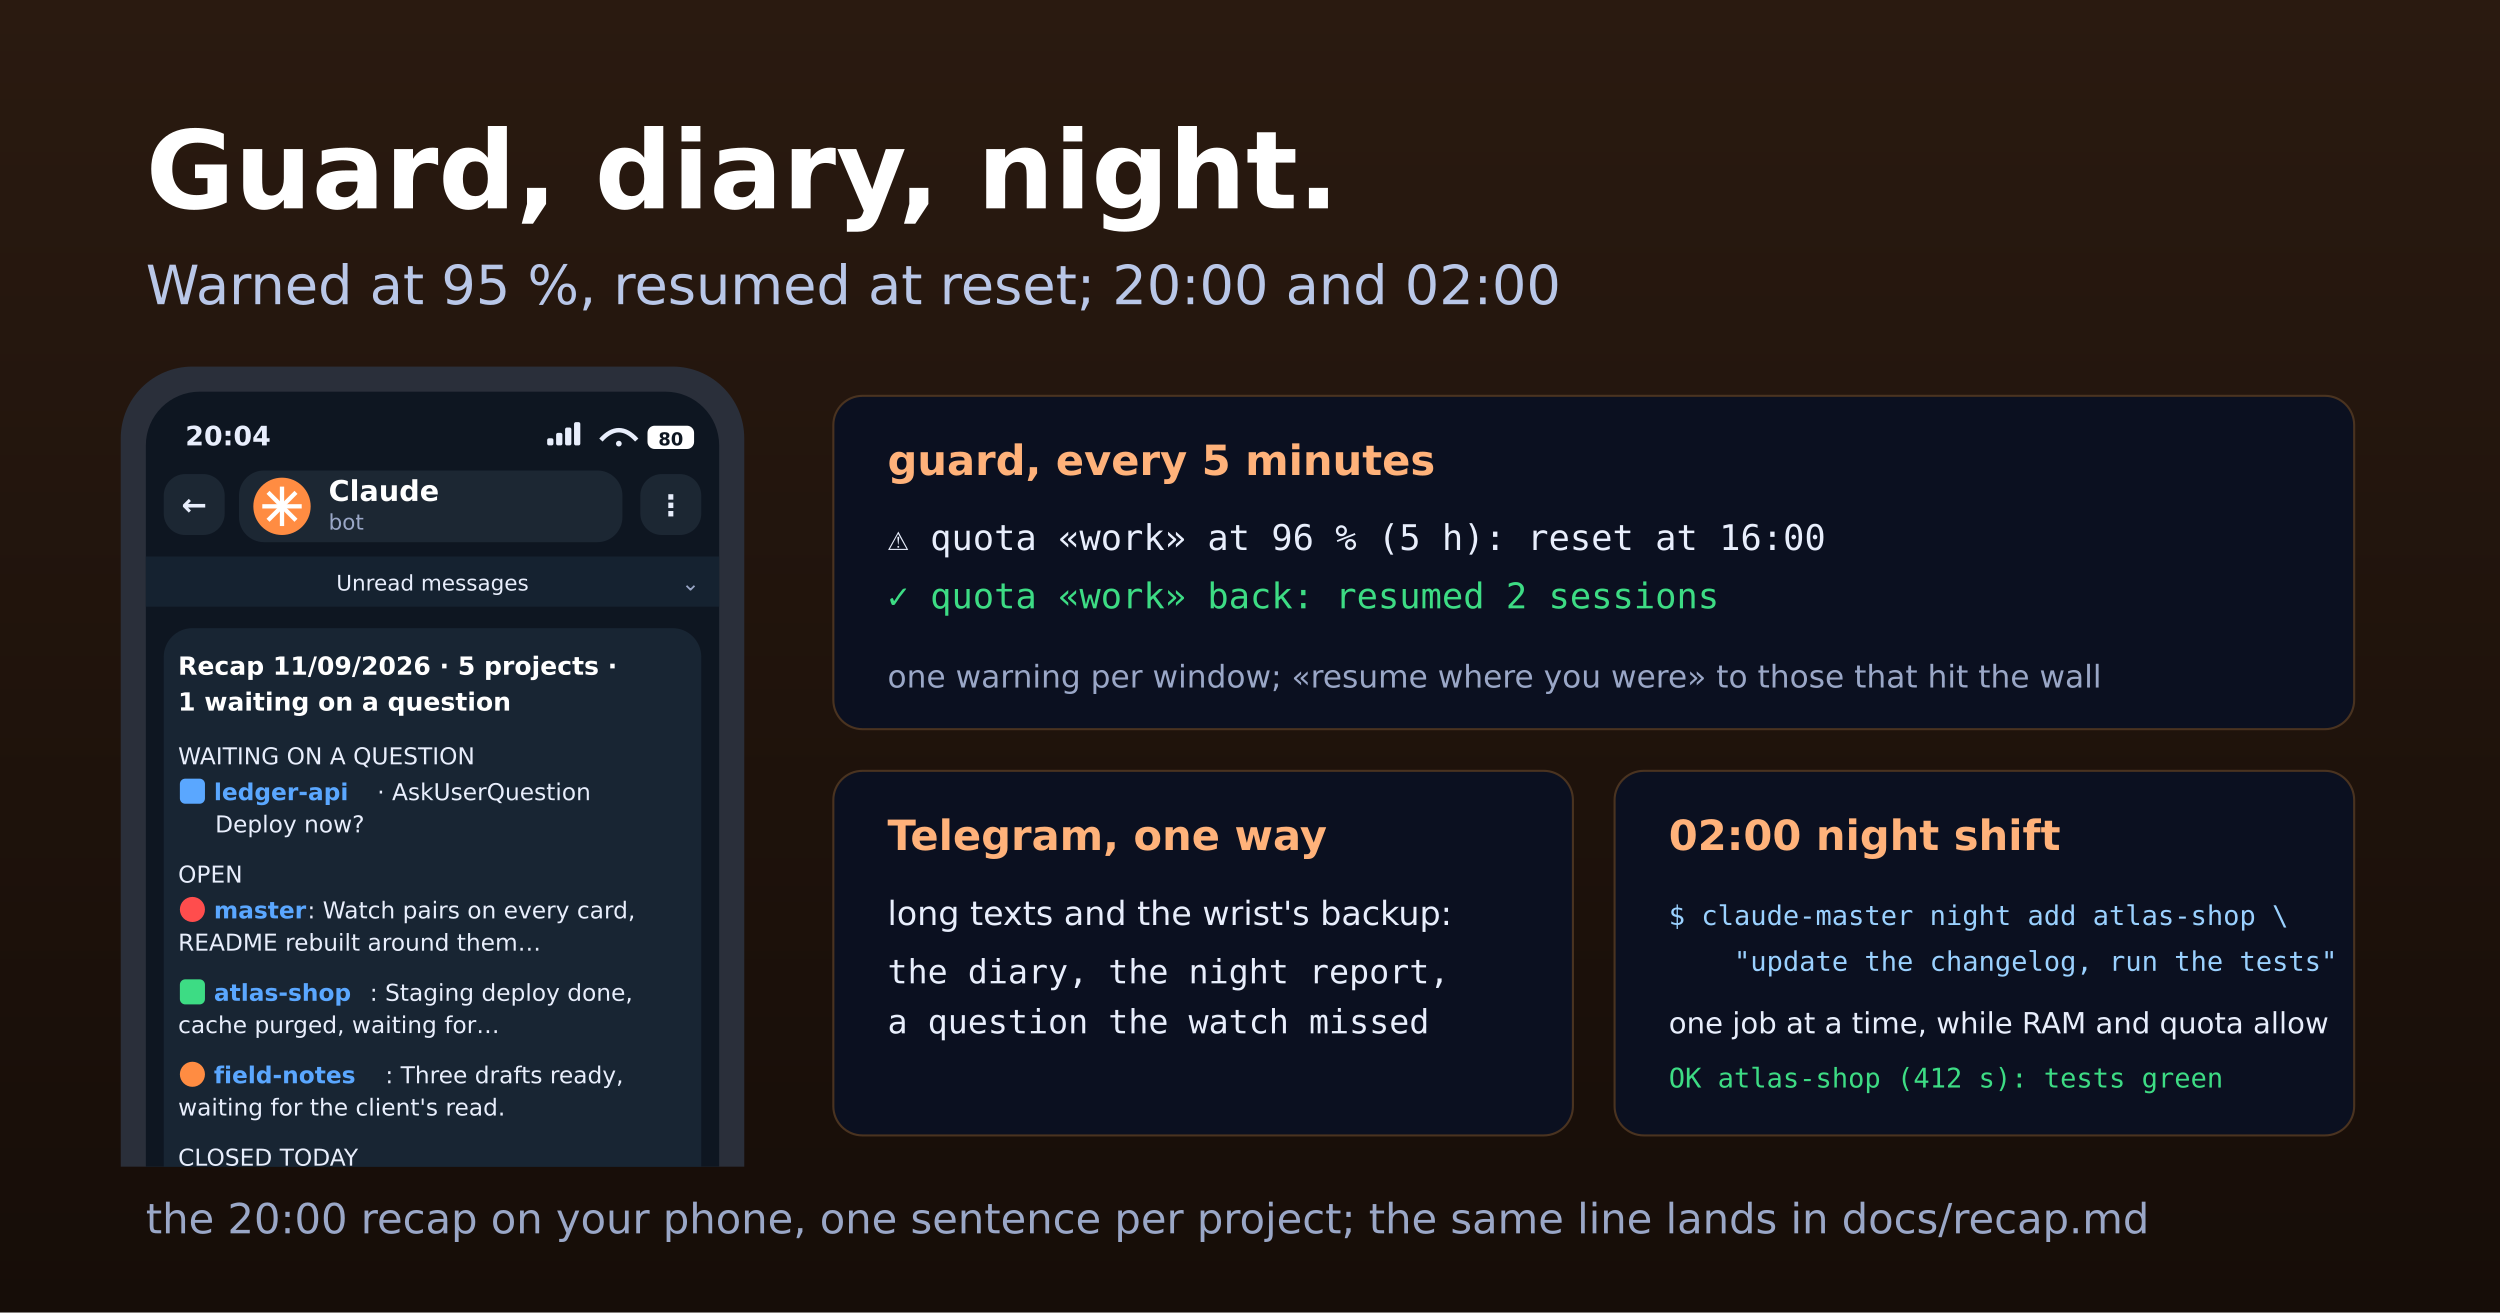
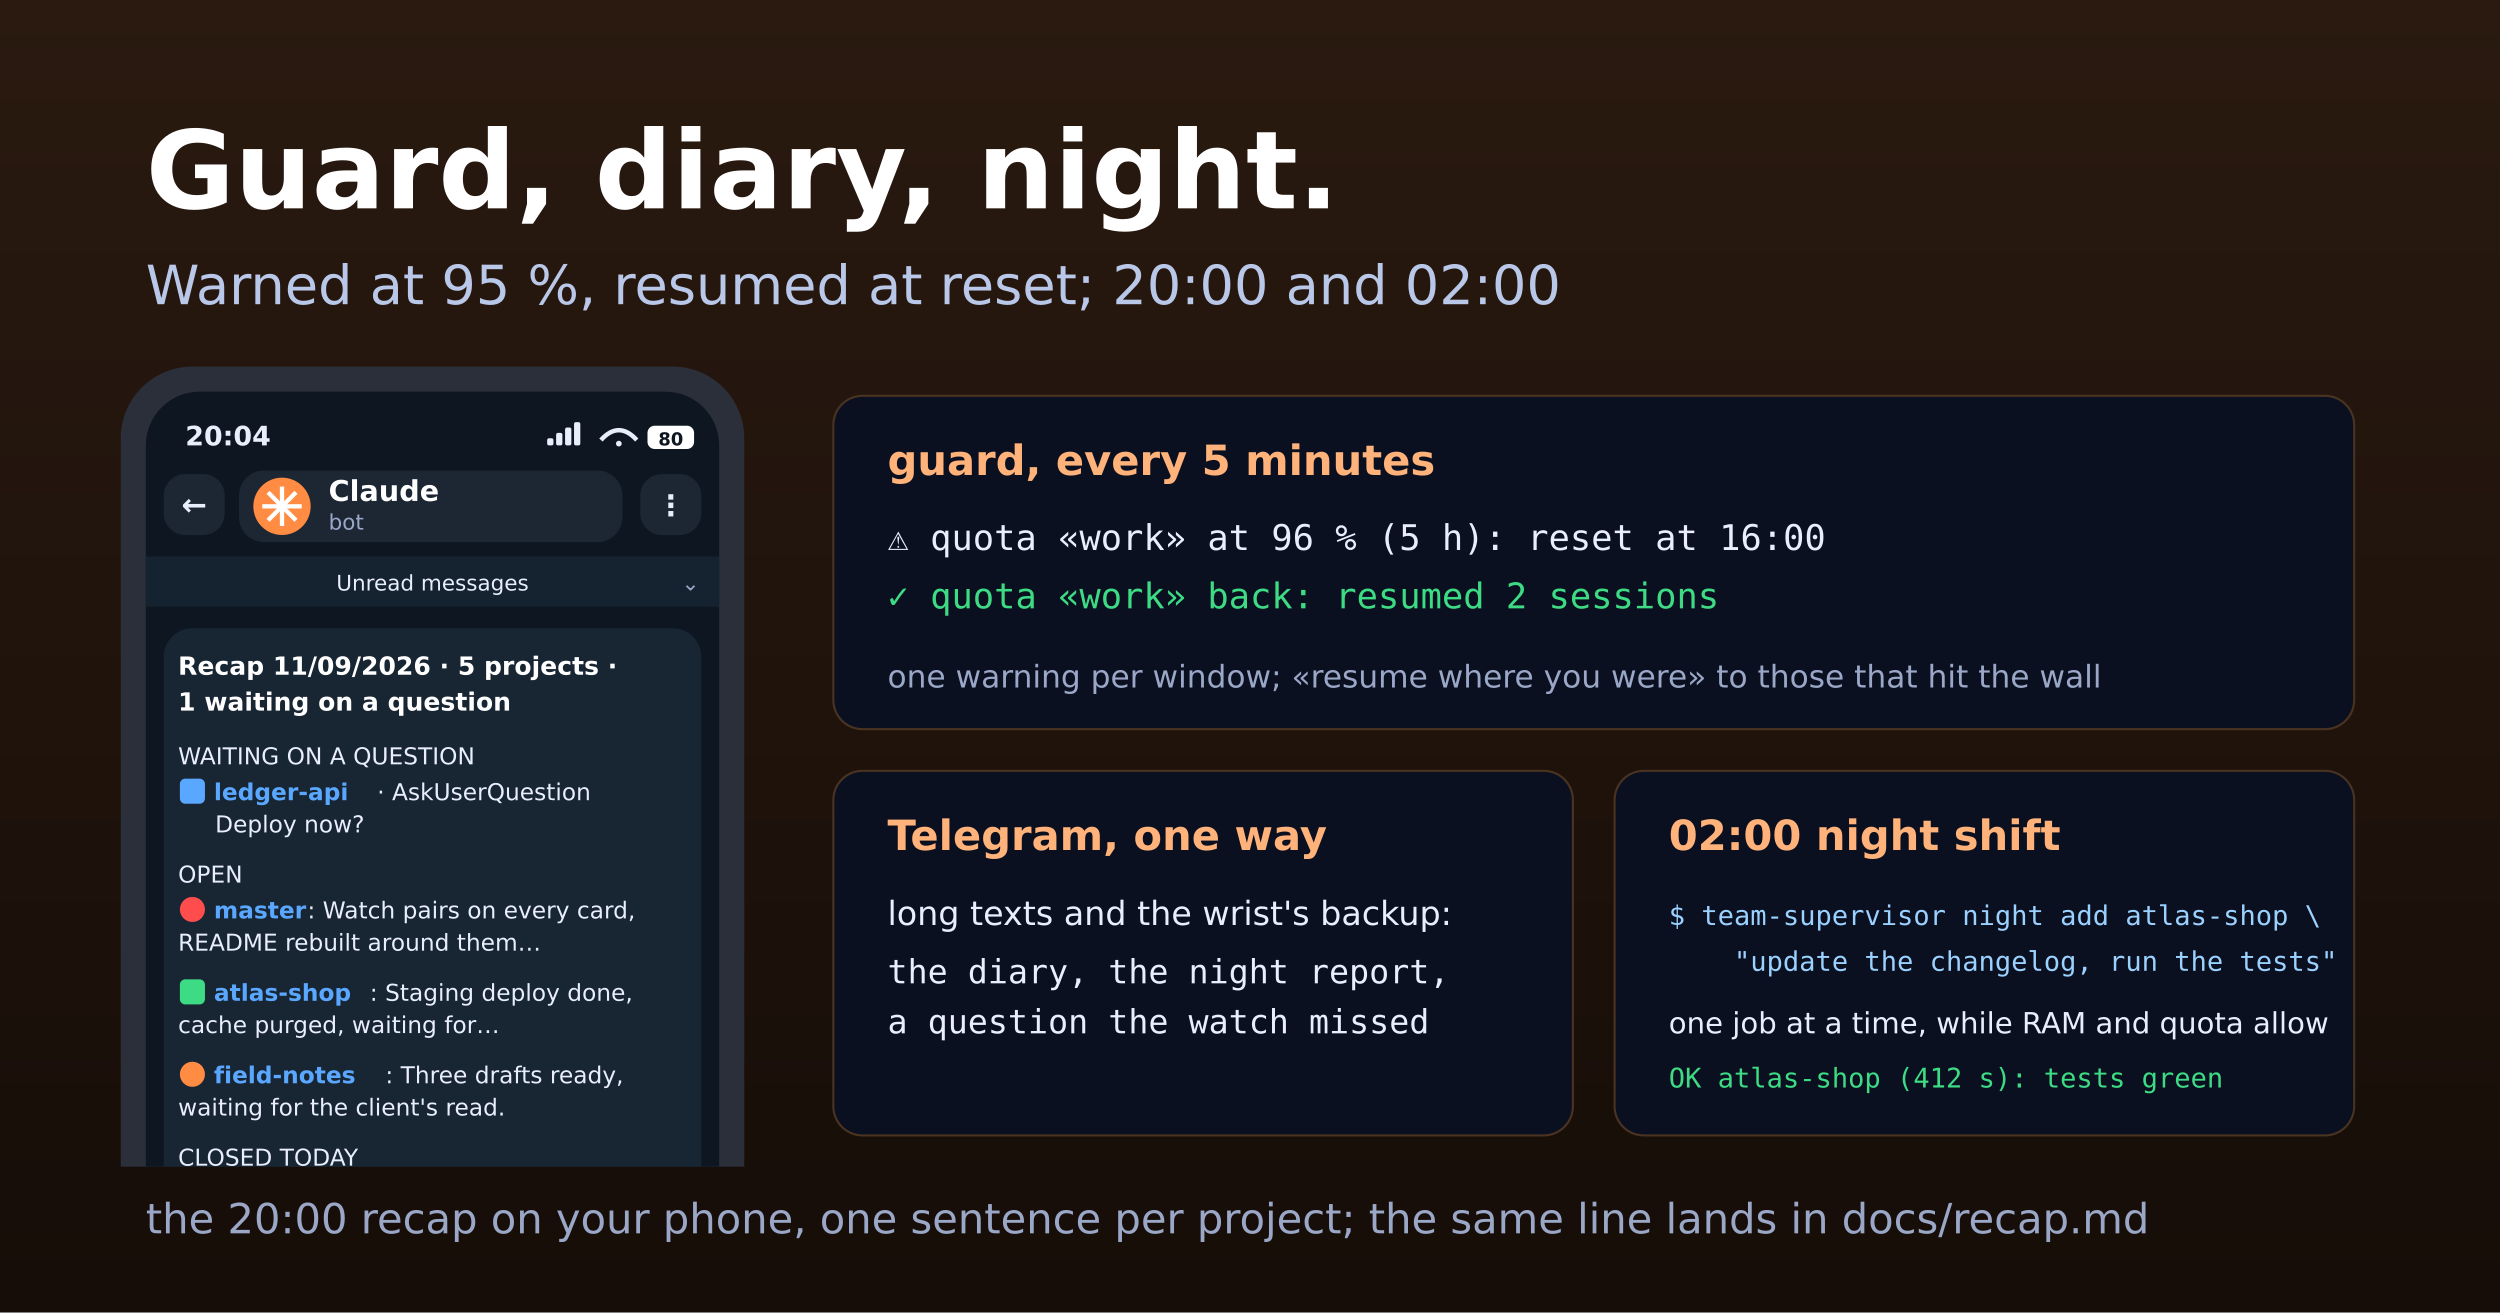
<svg xmlns="http://www.w3.org/2000/svg" width="1200" height="630" viewBox="0 0 1200 630" font-family="'DejaVu Sans',Helvetica,Arial,sans-serif" xml:space="preserve">
  <defs>
    <linearGradient id="bg" x1="0" y1="0" x2="0" y2="1">
      <stop offset="0" stop-color="#2a1a10" />
      <stop offset="1" stop-color="#160d08" />
    </linearGradient>
    <marker id="m" markerWidth="7" markerHeight="7" refX="5" refY="3.5" orient="auto" markerUnits="strokeWidth">
      <path d="M0,0 L7,3.5 L0,7 z" fill="#3ddc84" />
    </marker>
    <clipPath id="round">
      <circle cx="0" cy="0" r="132" />
    </clipPath>
  </defs>
  <rect width="1200" height="630" fill="url(#bg)" />
  <text x="70" y="100" fill="#ffffff" font-size="52" font-weight="800" text-anchor="start">Guard, diary, night.</text>
  <text x="70" y="146" fill="#b9c7e8" font-size="26" font-weight="500" text-anchor="start">Warned at 95 %, resumed at reset; 20:00 and 02:00</text>
  <clipPath id="ph70188">
    <rect x="56" y="174" width="303.2" height="386" />
  </clipPath>
  <g clip-path="url(#ph70188)">
    <g transform="translate(70,188) scale(0.86)">
      <rect x="-14" y="-14" width="348" height="788" rx="40" fill="#2a2f3a" />
      <rect x="0" y="0" width="320" height="760" rx="30" fill="#0e1621" />
      <text x="22" y="30" fill="#e8eefc" font-size="15" font-weight="700" text-anchor="start">20:04</text>
      <rect x="224" y="26" width="3.5" height="4" rx="1" fill="#e8eefc" />
      <rect x="229" y="23" width="3.5" height="7" rx="1" fill="#e8eefc" />
      <rect x="234" y="20" width="3.5" height="10" rx="1" fill="#e8eefc" />
      <rect x="239" y="17" width="3.5" height="13" rx="1" fill="#e8eefc" />
      <path d="M254,27 q10,-11 20,0" stroke="#e8eefc" stroke-width="2.5" fill="none" />
      <circle cx="264" cy="29" r="1.6" fill="#e8eefc" />
      <rect x="280" y="19" width="26" height="13" rx="4" fill="#ffffff" />
      <text x="293" y="30" fill="#0e1621" font-size="10" font-weight="800" text-anchor="middle">80</text>
      <rect x="10" y="46" width="34" height="34" rx="12" fill="#1c2733" />
      <text x="27" y="69" fill="#e8eefc" font-size="17" font-weight="700" text-anchor="middle">←</text>
      <rect x="52" y="44" width="214" height="40" rx="14" fill="#1c2733" />
      <circle cx="76" cy="64" r="16" fill="#ff8c42" />
      <line x1="76" y1="64" x2="87.0" y2="64.0" stroke="#ffffff" stroke-width="2.4" />
      <line x1="76" y1="64" x2="83.8" y2="71.8" stroke="#ffffff" stroke-width="2.4" />
      <line x1="76" y1="64" x2="76.0" y2="75.0" stroke="#ffffff" stroke-width="2.4" />
      <line x1="76" y1="64" x2="68.2" y2="71.8" stroke="#ffffff" stroke-width="2.4" />
      <line x1="76" y1="64" x2="65.0" y2="64.0" stroke="#ffffff" stroke-width="2.4" />
      <line x1="76" y1="64" x2="68.2" y2="56.2" stroke="#ffffff" stroke-width="2.4" />
      <line x1="76" y1="64" x2="76.0" y2="53.0" stroke="#ffffff" stroke-width="2.4" />
      <line x1="76" y1="64" x2="83.8" y2="56.2" stroke="#ffffff" stroke-width="2.4" />
      <text x="102" y="61" fill="#ffffff" font-size="16" font-weight="700" text-anchor="start">Claude</text>
      <text x="102" y="77" fill="#9aa7c7" font-size="12" font-weight="500" text-anchor="start">bot</text>
      <rect x="276" y="46" width="34" height="34" rx="12" fill="#1c2733" />
      <text x="293" y="69" fill="#e8eefc" font-size="16" font-weight="700" text-anchor="middle">⋮</text>
      <rect x="0" y="92" width="320" height="28" fill="#152230" />
      <text x="160.0" y="111" fill="#e8eefc" font-size="12" font-weight="500" text-anchor="middle">Unread messages</text>
      <text x="304" y="111" fill="#9aa7c7" font-size="12" font-weight="500" text-anchor="middle">⌄</text>
      <rect x="10" y="132" width="300" height="362" rx="16" fill="#182533" />
      <text x="18" y="158" fill="#ffffff" font-size="14" font-weight="700" text-anchor="start">Recap 11/09/2026 · 5 projects ·</text>
      <text x="18" y="178" fill="#ffffff" font-size="14" font-weight="700" text-anchor="start">1 waiting on a question</text>
      <text x="18" y="208" fill="#e8eefc" font-size="13" font-weight="500" text-anchor="start">WAITING ON A QUESTION</text>
      <rect x="19" y="216" width="14" height="14" rx="3" fill="#5aa7ff" />
      <text x="38" y="228" fill="#5aa7ff" font-size="13" font-weight="700" text-anchor="start">ledger-api</text>
      <text x="125.0" y="228" fill="#e8eefc" font-size="13" font-weight="500" text-anchor="start"> · AskUserQuestion</text>
      <text x="18" y="246" fill="#e8eefc" font-size="13" font-weight="500" text-anchor="start">     Deploy now?</text>
      <text x="18" y="274" fill="#e8eefc" font-size="13" font-weight="500" text-anchor="start">OPEN</text>
      <circle cx="26" cy="289" r="7" fill="#ff4d4d" />
      <text x="38" y="294" fill="#5aa7ff" font-size="13" font-weight="700" text-anchor="start">master</text>
      <text x="90.2" y="294" fill="#e8eefc" font-size="13" font-weight="500" text-anchor="start">: Watch pairs on every card,</text>
      <text x="18" y="312" fill="#e8eefc" font-size="13" font-weight="500" text-anchor="start">README rebuilt around them…</text>
      <rect x="19" y="328" width="14" height="14" rx="3" fill="#3ddc84" />
      <text x="38" y="340" fill="#5aa7ff" font-size="13" font-weight="700" text-anchor="start">atlas-shop</text>
      <text x="125.0" y="340" fill="#e8eefc" font-size="13" font-weight="500" text-anchor="start">: Staging deploy done,</text>
      <text x="18" y="358" fill="#e8eefc" font-size="13" font-weight="500" text-anchor="start">cache purged, waiting for…</text>
      <circle cx="26" cy="381" r="7" fill="#ff8c42" />
      <text x="38" y="386" fill="#5aa7ff" font-size="13" font-weight="700" text-anchor="start">field-notes</text>
      <text x="133.7" y="386" fill="#e8eefc" font-size="13" font-weight="500" text-anchor="start">: Three drafts ready,</text>
      <text x="18" y="404" fill="#e8eefc" font-size="13" font-weight="500" text-anchor="start">waiting for the client's read.</text>
      <text x="18" y="432" fill="#e8eefc" font-size="13" font-weight="500" text-anchor="start">CLOSED TODAY</text>
      <text x="18" y="452" fill="#e8eefc" font-size="13" font-weight="500" text-anchor="start">✓ orbit-docs: Changelog rewritten, PDF</text>
      <text x="18" y="470" fill="#e8eefc" font-size="13" font-weight="500" text-anchor="start">regenerated (6 pages), quotes…</text>
      <rect x="10" y="706" width="76" height="36" rx="18" fill="#5aa7ff" />
      <text x="48" y="730" fill="#ffffff" font-size="13" font-weight="700" text-anchor="middle">≡ Menu</text>
      <circle cx="104" cy="724" r="10" fill="none" stroke="#9aa7c7" stroke-width="1.5" />
      <text x="122" y="730" fill="#9aa7c7" font-size="14" font-weight="500" text-anchor="start">Message</text>
      <text x="260" y="731" fill="#9aa7c7" font-size="14" font-weight="500" text-anchor="middle">⊘</text>
      <circle cx="292" cy="724" r="16" fill="#5aa7ff" />
      <text x="292" y="730" fill="#ffffff" font-size="12" font-weight="500" text-anchor="middle">●</text>
    </g>
  </g>
  <rect x="400" y="190" width="730" height="160" rx="14" fill="#0b1020" stroke="#4a3320" />
  <text x="426" y="228" fill="#ffb27a" font-size="20" font-weight="700" text-anchor="start">guard, every 5 minutes</text>
  <text x="426" y="264" fill="#e8eefc" font-size="17" font-weight="500" font-family="'DejaVu Sans Mono',Menlo,monospace" text-anchor="start">⚠ quota «work» at 96 % (5 h): reset at 16:00</text>
  <text x="426" y="292" fill="#3ddc84" font-size="17" font-weight="500" font-family="'DejaVu Sans Mono',Menlo,monospace" text-anchor="start">✓ quota «work» back: resumed 2 sessions</text>
  <text x="426" y="330" fill="#9aa7c7" font-size="15" font-weight="500" text-anchor="start">one warning per window; «resume where you were» to those that hit the wall</text>
  <rect x="400" y="370" width="355" height="175" rx="14" fill="#0b1020" stroke="#4a3320" />
  <text x="426" y="408" fill="#ffb27a" font-size="20" font-weight="700" text-anchor="start">Telegram, one way</text>
  <text x="426" y="444" fill="#e8eefc" font-size="16" font-weight="500" text-anchor="start">long texts and the wrist's backup:</text>
  <text x="426" y="472" fill="#e8eefc" font-size="16" font-weight="500" font-family="'DejaVu Sans Mono',Menlo,monospace" text-anchor="start">the diary, the night report,</text>
  <text x="426" y="496" fill="#e8eefc" font-size="16" font-weight="500" font-family="'DejaVu Sans Mono',Menlo,monospace" text-anchor="start">a question the watch missed</text>
  <rect x="775" y="370" width="355" height="175" rx="14" fill="#0b1020" stroke="#4a3320" />
  <text x="801" y="408" fill="#ffb27a" font-size="20" font-weight="700" text-anchor="start">02:00 night shift</text>
-   <text x="801" y="444" fill="#9ad1ff" font-size="13" font-weight="500" font-family="'DejaVu Sans Mono',Menlo,monospace" text-anchor="start">$ claude-master night add atlas-shop \</text>
+   <text x="801" y="444" fill="#9ad1ff" font-size="13" font-weight="500" font-family="'DejaVu Sans Mono',Menlo,monospace" text-anchor="start">$ team-supervisor night add atlas-shop \</text>
  <text x="801" y="466" fill="#9ad1ff" font-size="13" font-weight="500" font-family="'DejaVu Sans Mono',Menlo,monospace" text-anchor="start">    "update the changelog, run the tests"</text>
  <text x="801" y="496" fill="#e8eefc" font-size="14" font-weight="500" text-anchor="start">one job at a time, while RAM and quota allow</text>
  <text x="801" y="522" fill="#3ddc84" font-size="13" font-weight="500" font-family="'DejaVu Sans Mono',Menlo,monospace" text-anchor="start">OK atlas-shop (412 s): tests green</text>
  <text x="70" y="592" fill="#9aa7c7" font-size="20" font-weight="500" text-anchor="start">the 20:00 recap on your phone, one sentence per project; the same line lands in docs/recap.md</text>
</svg>
